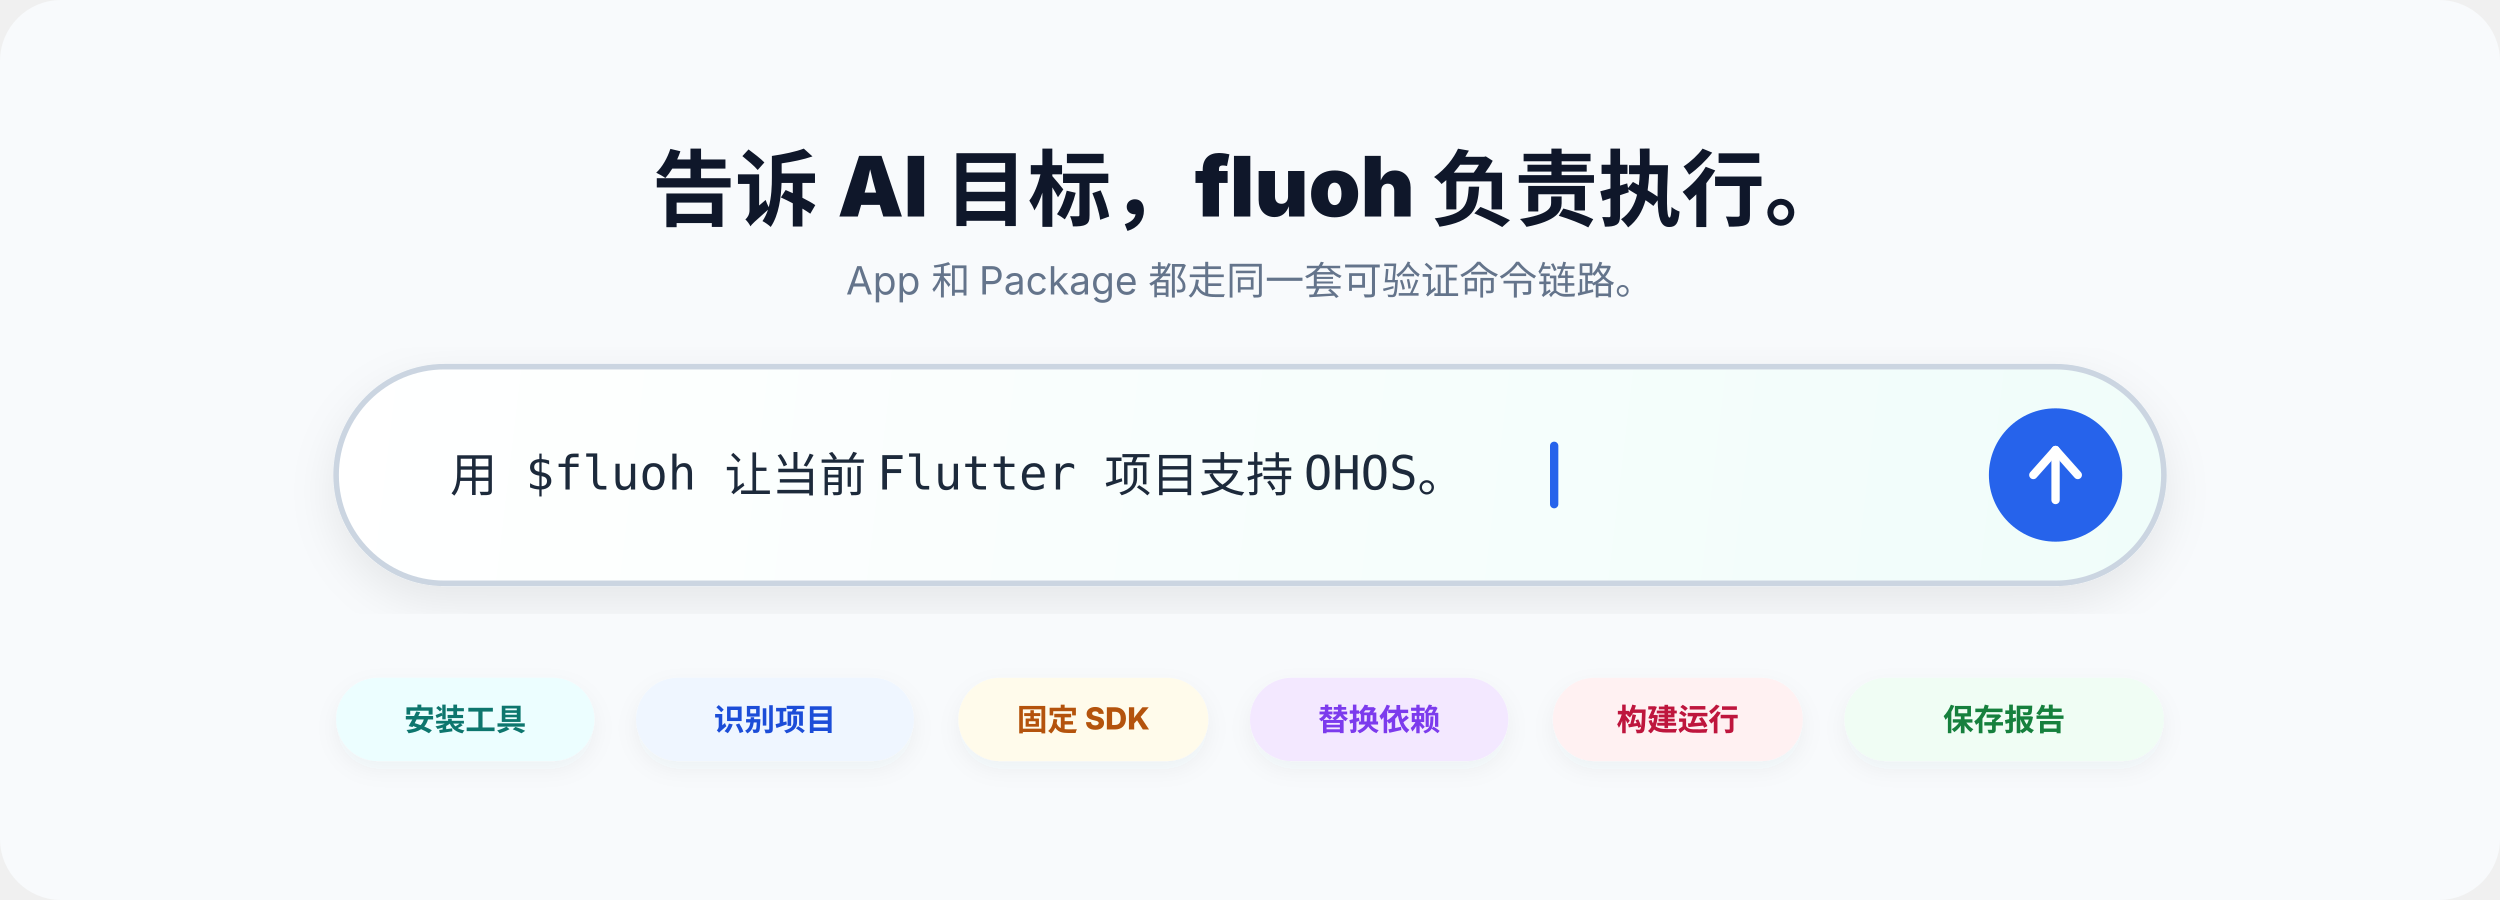
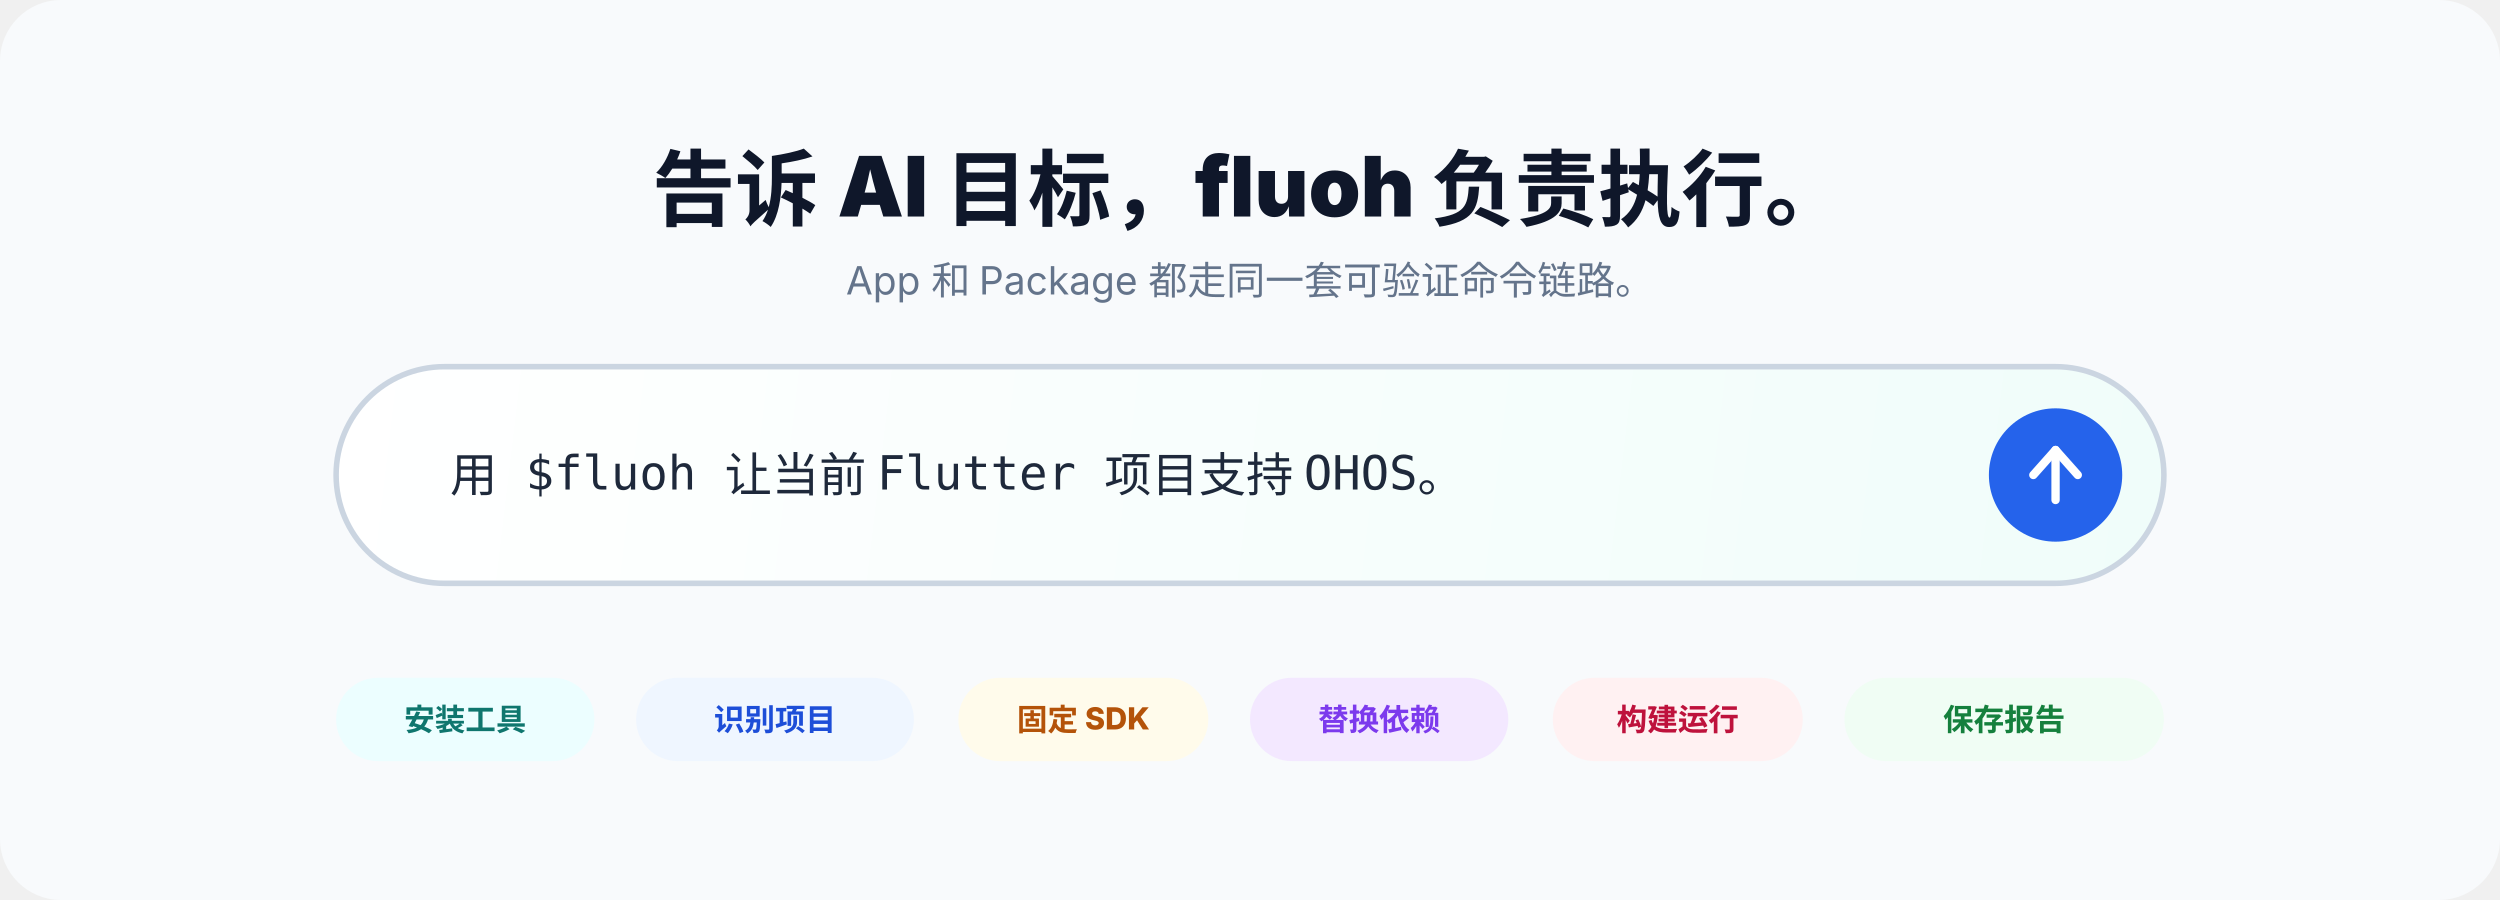
<svg xmlns="http://www.w3.org/2000/svg" width="900" height="324" viewBox="0 0 900 324" fill="none" role="img" aria-labelledby="title desc" shape-rendering="geometricPrecision" text-rendering="optimizeLegibility">
  <defs>
-     <filter id="searchShadow" x="101" y="119" width="698" height="102" filterUnits="userSpaceOnUse" color-interpolation-filters="sRGB">
-       <feDropShadow dx="0" dy="6" stdDeviation="8" flood-color="#0F172A" flood-opacity="0.08" />
-     </filter>
-     <filter id="chipShadow" x="113" y="237" width="674" height="47" filterUnits="userSpaceOnUse" color-interpolation-filters="sRGB">
-       <feDropShadow dx="0" dy="3" stdDeviation="4" flood-color="#334155" flood-opacity="0.05" />
-     </filter>
    <linearGradient id="searchFill" x1="121" y1="132" x2="779" y2="210" gradientUnits="userSpaceOnUse">
      <stop offset="0" stop-color="#FFFFFF" />
      <stop offset="1" stop-color="#F0FDFA" />
    </linearGradient>
    <style>
      .ui { font-family: "PingFang SC", "Microsoft YaHei", Inter, Arial, sans-serif; letter-spacing: 0; }
      .mono { font-family: SFMono-Regular, Menlo, Consolas, "PingFang SC", monospace; letter-spacing: 0; }
-       .caret { animation: blink 1.2s steps(1) infinite; }
-       .send { animation: sendPulse 2.8s ease-in-out infinite; transform-origin: 740px 171px; }
-       @keyframes blink {
-         0%, 45% { opacity: 1; }
-         46%, 100% { opacity: 0; }
-       }
-       @keyframes sendPulse {
-         0%, 100% { transform: scale(1); }
-         50% { transform: scale(1.04); }
-       }
-       @media (prefers-reduced-motion: reduce) {
-         .caret, .send { animation: none; }
-       }
    </style>
  </defs>
  <rect width="900" height="324" rx="22" fill="#F8FAFC" />
  <text x="450" y="79" text-anchor="middle" class="ui" fill="#0F172A" font-size="30" font-weight="900">告诉 AI 目标，fluoh 负责执行。</text>
  <text x="450" y="106" text-anchor="middle" class="ui" fill="#64748B" font-size="14">App 和 Package 都走同一套可验证命令链路。</text>
-   <g filter="url(#searchShadow)">
+   <g>
    <rect x="121" y="132" width="658" height="78" rx="39" fill="url(#searchFill)" stroke="#CBD5E1" stroke-width="2" />
    <text x="162" y="177" class="mono" fill="#1E293B" font-size="17">用 $fluoh 让当前 Flutter 项目支持 OHOS。</text>
-     <rect class="caret" x="558" y="159" width="3" height="24" rx="1.5" fill="#2563EB" />
-     <g class="send">
+     <g>
      <circle cx="740" cy="171" r="24" fill="#2563EB" />
      <path d="M740 180V162" stroke="#FFFFFF" stroke-width="3" stroke-linecap="round" />
      <path d="M732 171L740 162L748 171" stroke="#FFFFFF" stroke-width="3" stroke-linecap="round" stroke-linejoin="round" />
    </g>
  </g>
-   <g filter="url(#chipShadow)">
+   <g>
    <rect x="121" y="244" width="93" height="30" rx="15" fill="#ECFEFF" />
    <text x="167.5" y="263" text-anchor="middle" class="ui" fill="#0F766E" font-size="11" font-weight="800">安装工具</text>
    <rect x="229" y="244" width="100" height="30" rx="15" fill="#EFF6FF" />
    <text x="279" y="263" text-anchor="middle" class="ui" fill="#1D4ED8" font-size="11" font-weight="800">识别项目</text>
    <rect x="345" y="244" width="90" height="30" rx="15" fill="#FFFBEB" />
    <text x="390" y="263" text-anchor="middle" class="ui" fill="#B45309" font-size="11" font-weight="800">固定 SDK</text>
    <rect x="450" y="244" width="93" height="30" rx="15" fill="#F3E8FF" />
    <text x="496.5" y="263" text-anchor="middle" class="ui" fill="#7C3AED" font-size="11" font-weight="800">替换依赖</text>
    <rect x="559" y="244" width="90" height="30" rx="15" fill="#FFF1F2" />
    <text x="604" y="263" text-anchor="middle" class="ui" fill="#BE123C" font-size="11" font-weight="800">构建运行</text>
    <rect x="664" y="244" width="115" height="30" rx="15" fill="#F0FDF4" />
    <text x="721.5" y="263" text-anchor="middle" class="ui" fill="#15803D" font-size="11" font-weight="800">保存报告</text>
  </g>
</svg>
